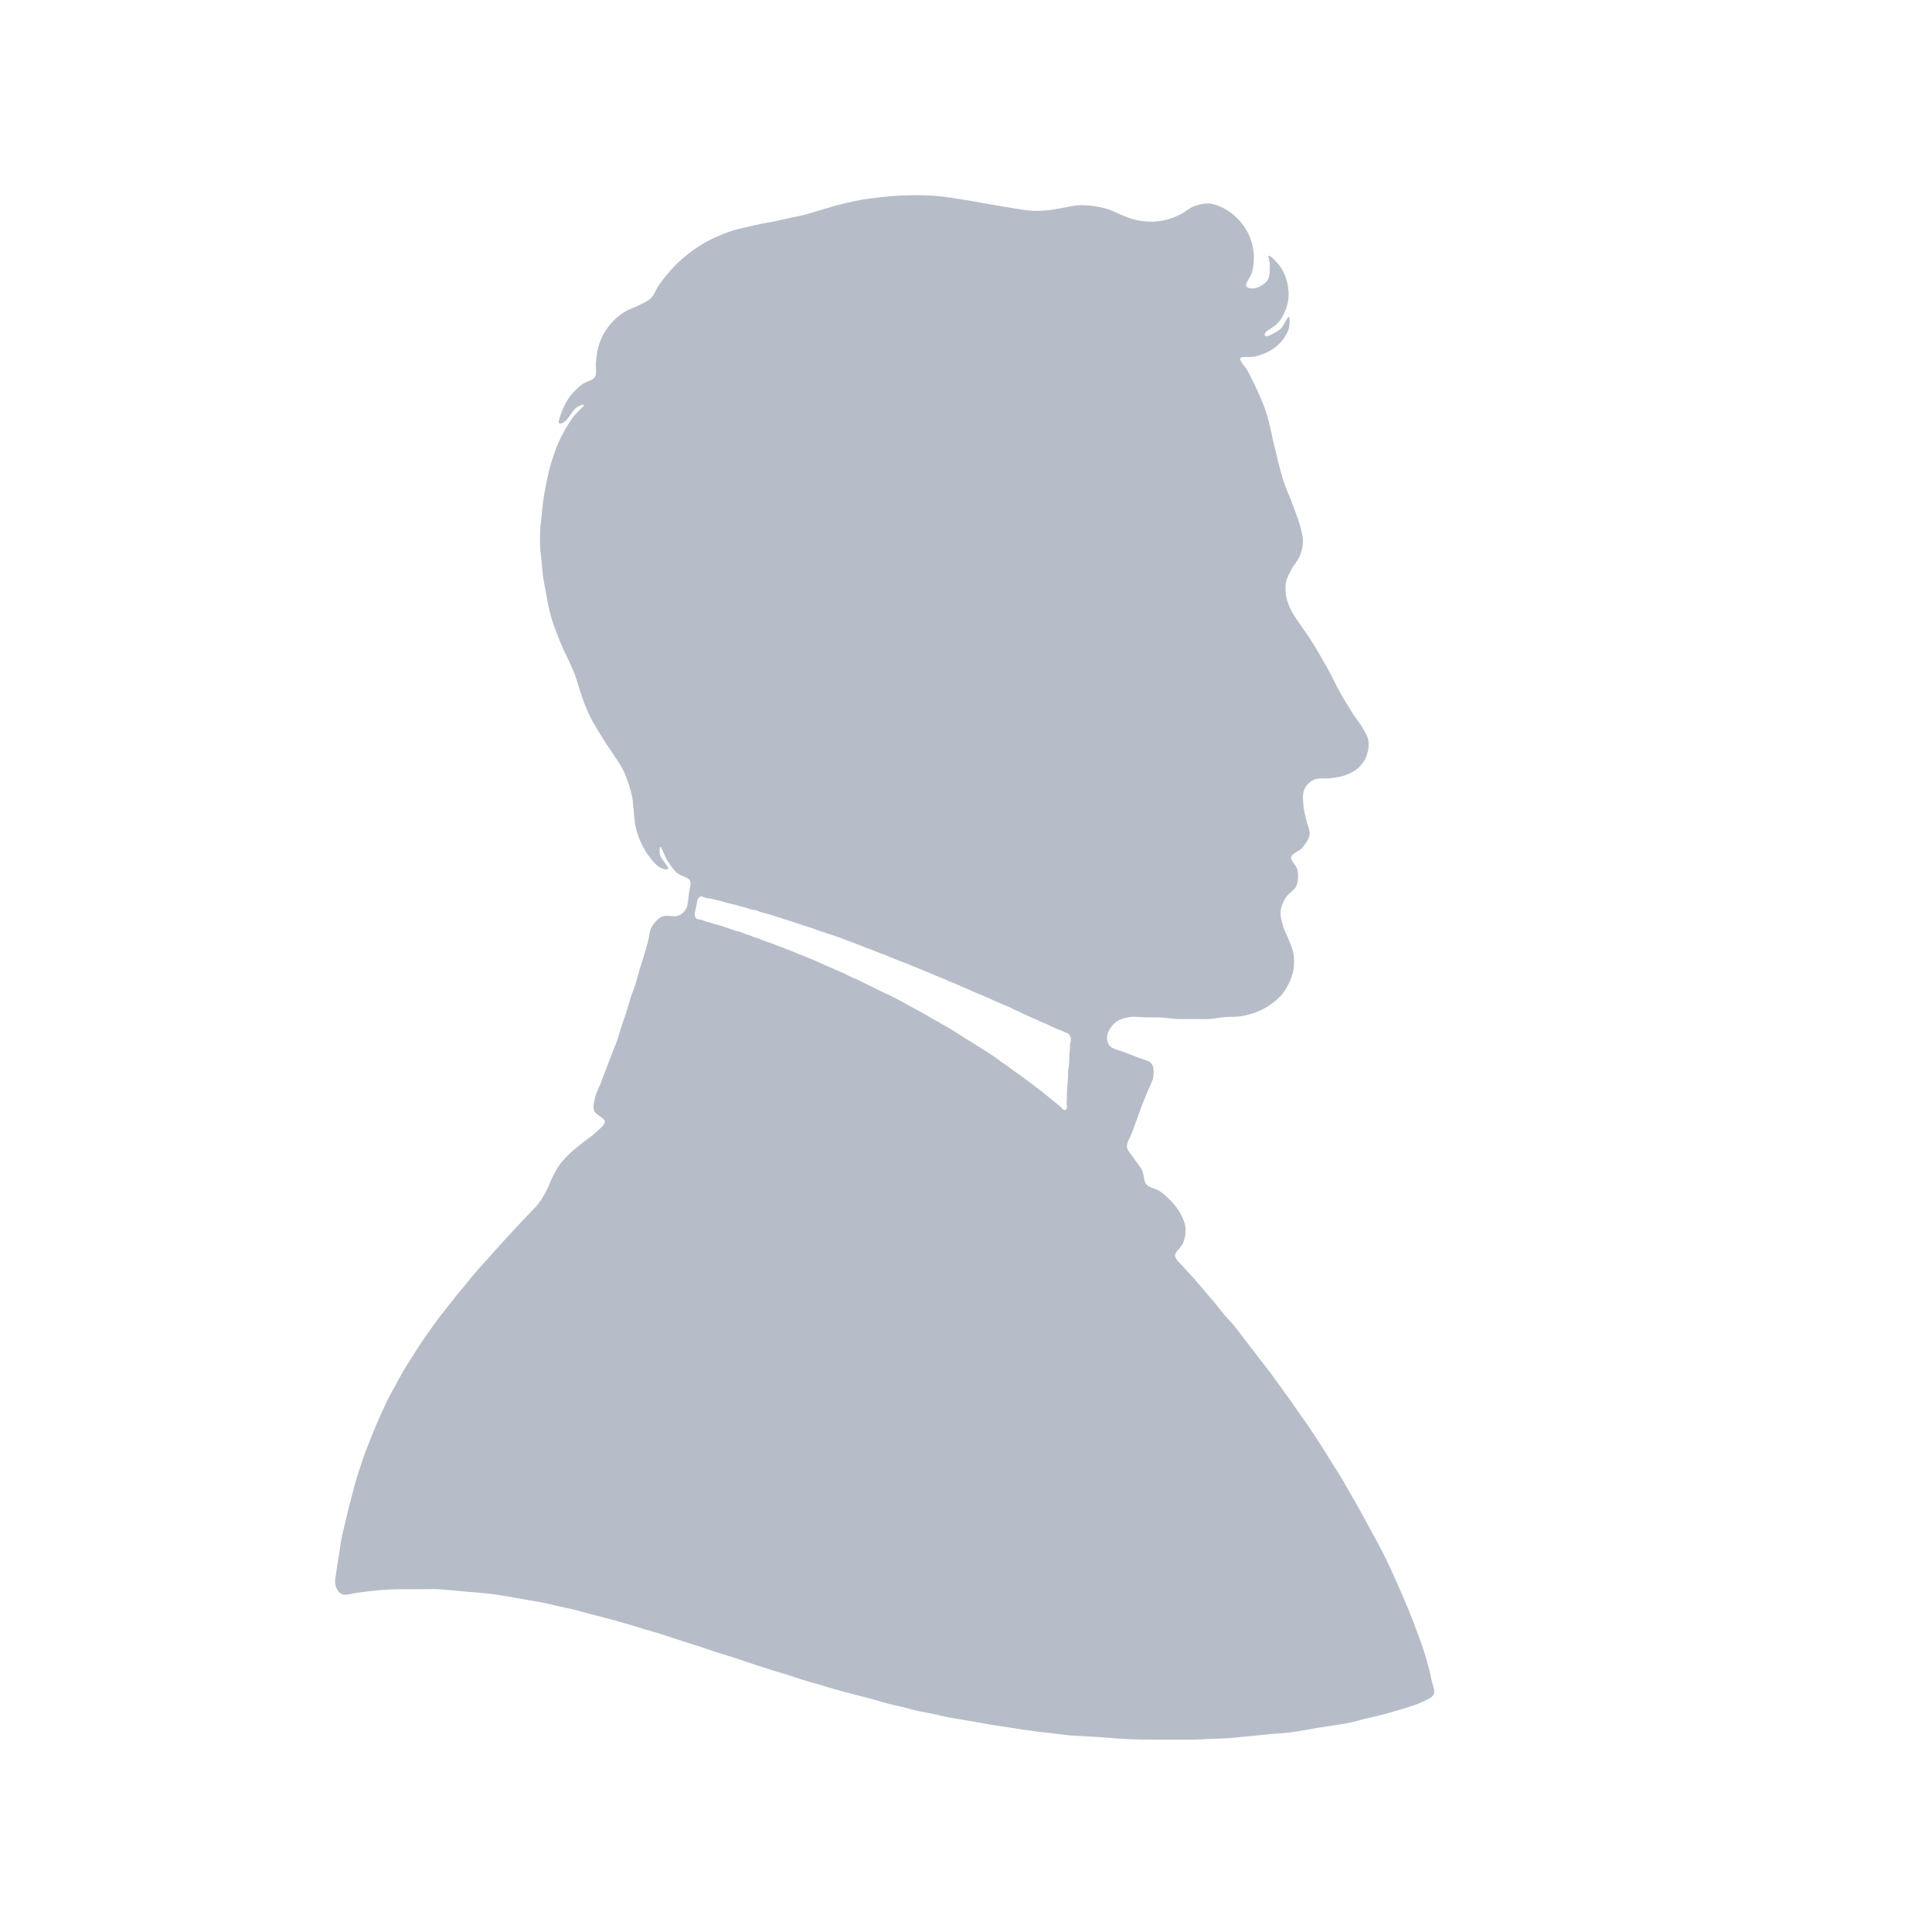
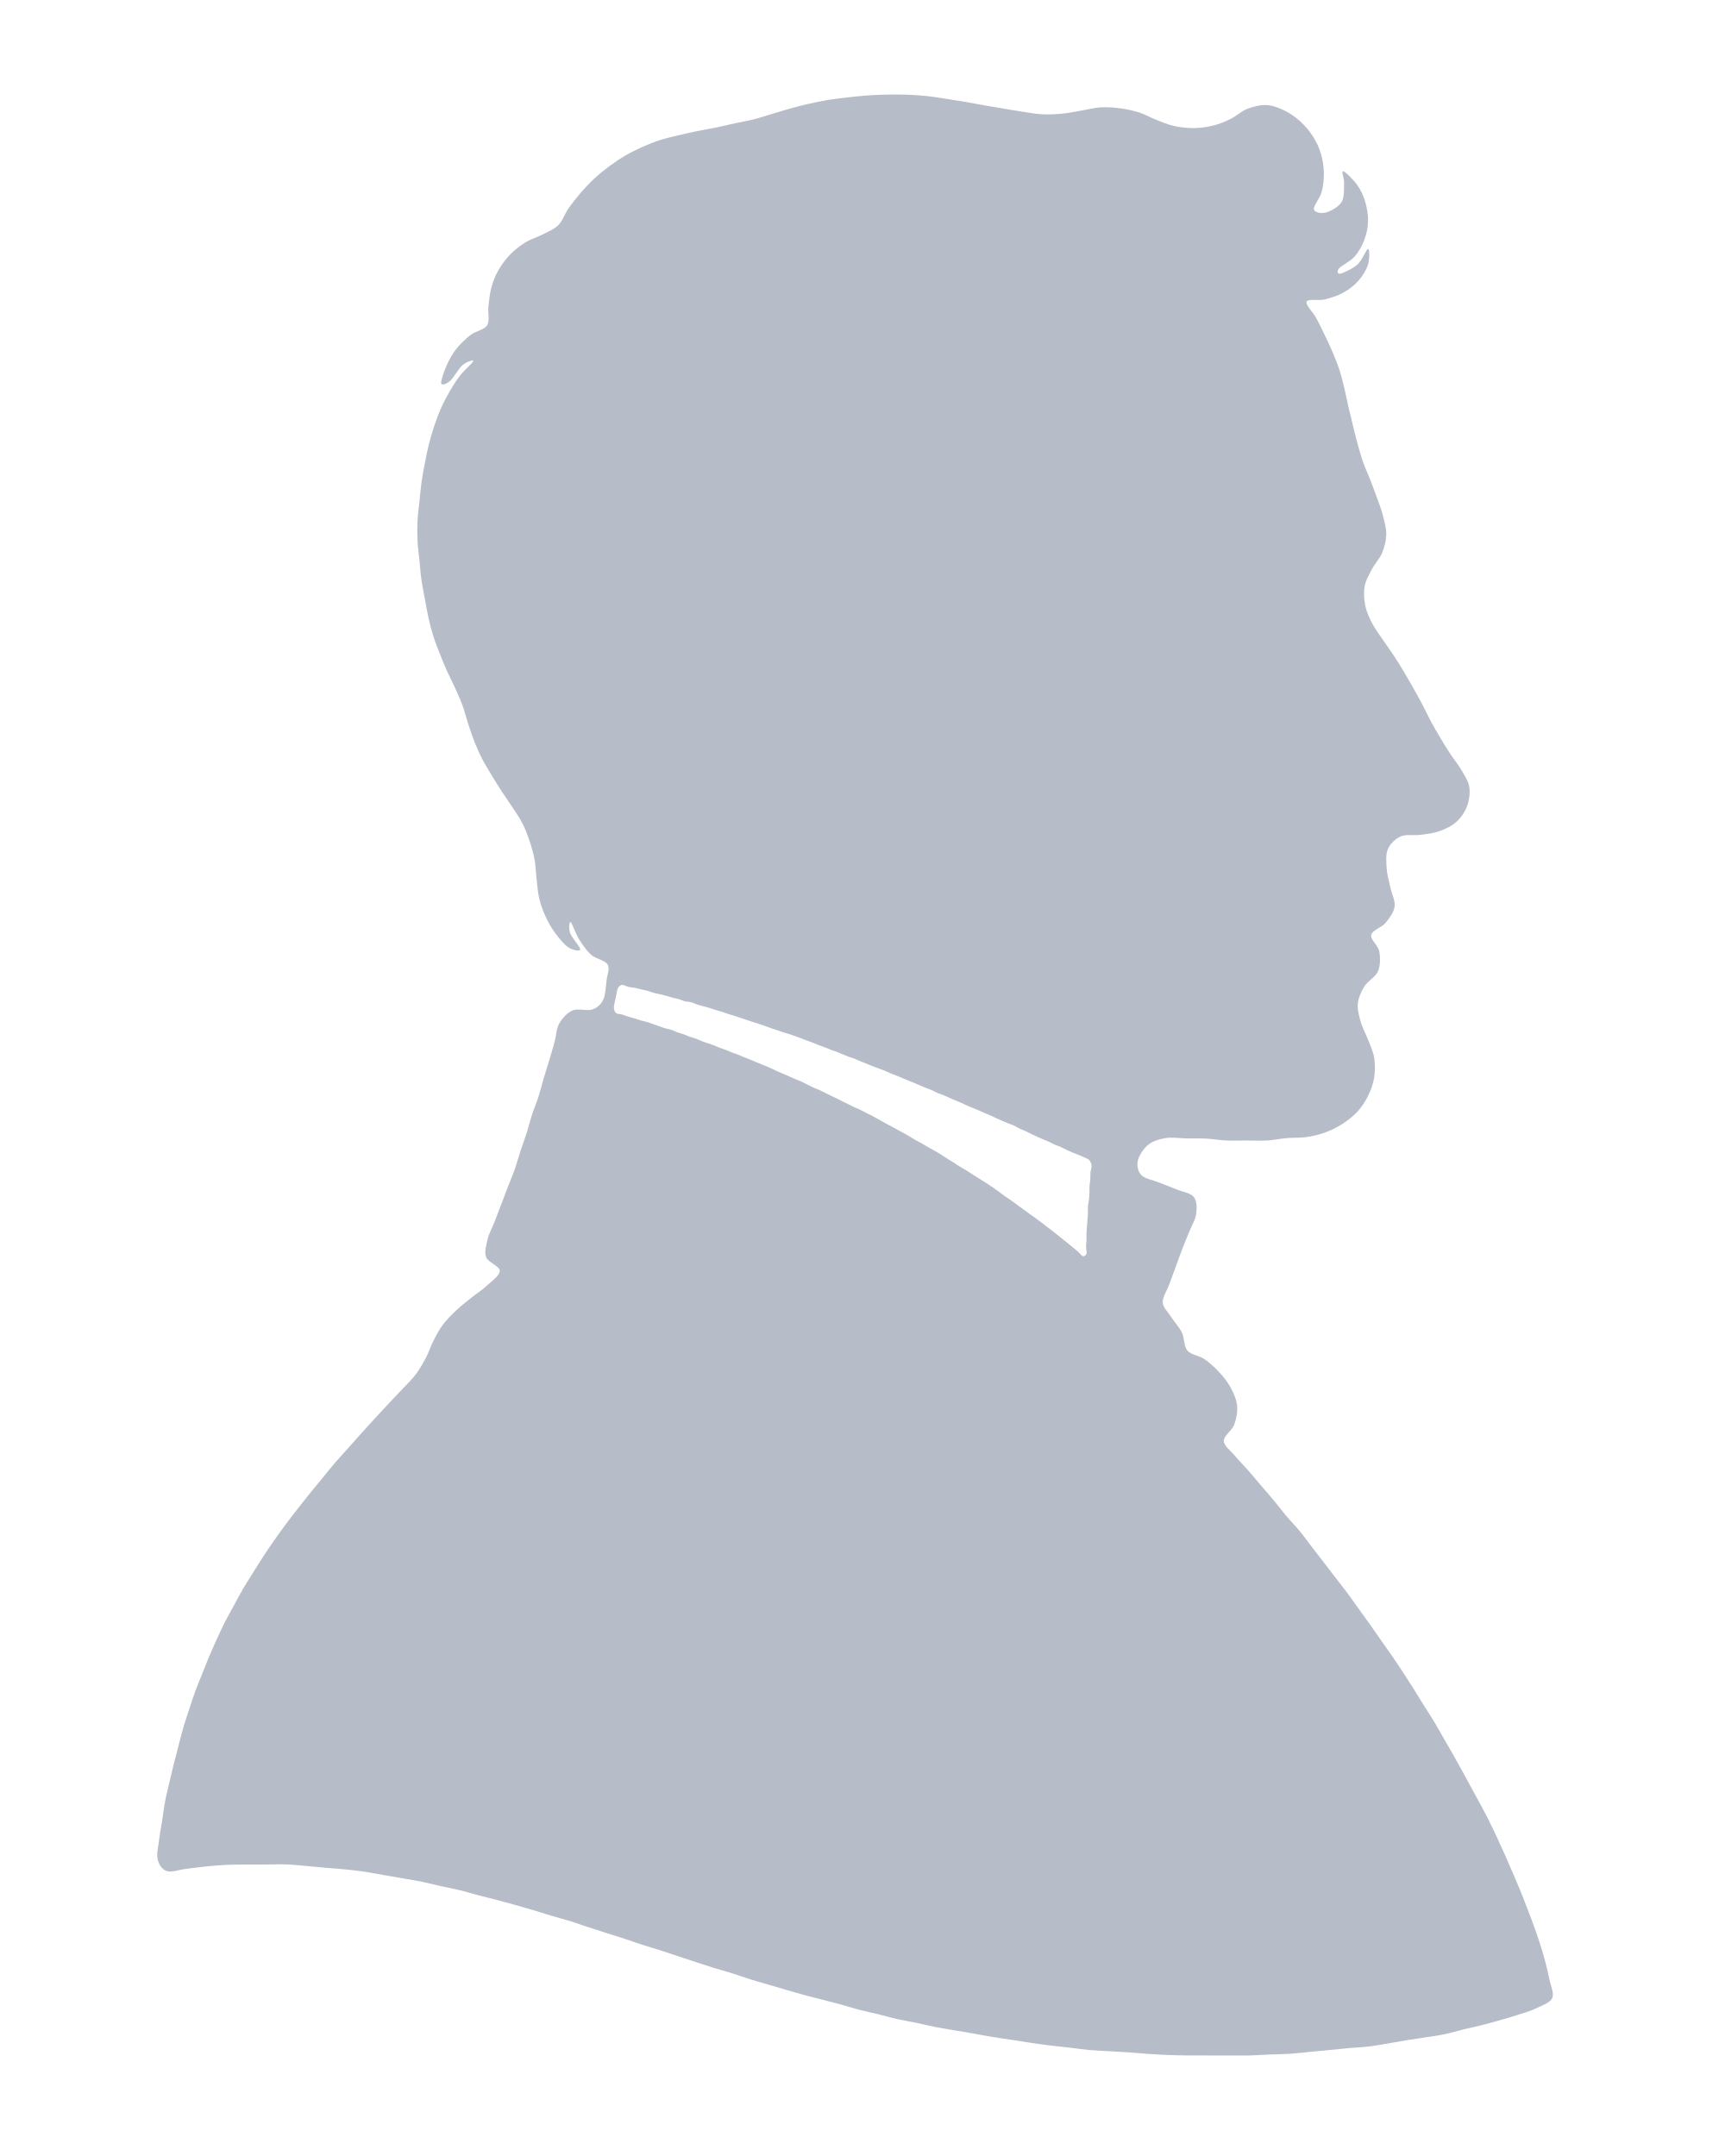
- <svg xmlns="http://www.w3.org/2000/svg" width="256" height="256" viewBox="0 0 256 256">
+ <svg xmlns="http://www.w3.org/2000/svg" width="180" height="225" viewBox="28 16 180 225">
  <g transform="translate(256 0) scale(-1 1)">
    <path d="M 133.277,25.883 C 132.560,25.910 131.895,25.958 131.219,26.031 C 130.543,26.103 129.884,26.218 129.220,26.319 C 128.556,26.421 127.893,26.526 127.233,26.639 C 126.574,26.752 125.931,26.879 125.263,26.996 C 124.594,27.113 123.893,27.229 123.222,27.341 C 122.552,27.453 121.905,27.570 121.239,27.668 C 120.573,27.766 119.911,27.896 119.227,27.928 C 118.544,27.959 117.817,27.923 117.138,27.858 C 116.458,27.793 115.824,27.645 115.152,27.536 C 114.481,27.426 113.788,27.238 113.108,27.200 C 112.428,27.163 111.733,27.221 111.070,27.310 C 110.407,27.400 109.752,27.537 109.128,27.737 C 108.505,27.937 107.938,28.273 107.329,28.509 C 106.720,28.745 106.134,29.009 105.476,29.152 C 104.819,29.295 104.066,29.375 103.382,29.366 C 102.698,29.357 102.014,29.259 101.375,29.096 C 100.736,28.933 100.136,28.678 99.549,28.389 C 98.962,28.100 98.472,27.599 97.855,27.362 C 97.239,27.124 96.496,26.935 95.847,26.964 C 95.199,26.993 94.554,27.253 93.966,27.537 C 93.377,27.822 92.812,28.221 92.317,28.671 C 91.821,29.121 91.351,29.681 90.994,30.239 C 90.636,30.797 90.362,31.384 90.173,32.018 C 89.983,32.651 89.869,33.365 89.856,34.039 C 89.843,34.712 89.923,35.424 90.096,36.058 C 90.268,36.693 90.969,37.494 90.893,37.847 C 90.816,38.200 90.116,38.301 89.635,38.175 C 89.155,38.048 88.325,37.596 88.011,37.088 C 87.696,36.580 87.775,35.664 87.747,35.128 C 87.719,34.592 88.073,33.840 87.844,33.871 C 87.615,33.902 86.757,34.776 86.372,35.311 C 85.986,35.847 85.720,36.444 85.533,37.083 C 85.346,37.722 85.226,38.479 85.247,39.148 C 85.269,39.816 85.425,40.486 85.662,41.095 C 85.899,41.703 86.233,42.310 86.669,42.797 C 87.105,43.283 88.035,43.721 88.277,44.015 C 88.519,44.308 88.446,44.626 88.123,44.557 C 87.801,44.488 86.824,44.027 86.344,43.599 C 85.865,43.171 85.429,41.982 85.247,41.988 C 85.066,41.994 85.084,43.075 85.255,43.632 C 85.426,44.189 85.836,44.841 86.273,45.330 C 86.709,45.819 87.291,46.246 87.875,46.566 C 88.458,46.886 89.145,47.097 89.775,47.249 C 90.404,47.401 91.505,47.156 91.653,47.477 C 91.800,47.798 90.973,48.601 90.661,49.177 C 90.350,49.753 90.070,50.334 89.783,50.932 C 89.496,51.531 89.198,52.156 88.940,52.766 C 88.682,53.377 88.440,53.972 88.237,54.594 C 88.035,55.216 87.879,55.858 87.722,56.500 C 87.566,57.141 87.447,57.798 87.298,58.443 C 87.150,59.088 86.993,59.718 86.832,60.369 C 86.672,61.019 86.511,61.702 86.333,62.345 C 86.155,62.988 85.982,63.612 85.765,64.229 C 85.548,64.845 85.266,65.435 85.029,66.043 C 84.791,66.651 84.560,67.261 84.341,67.877 C 84.122,68.492 83.878,69.087 83.712,69.735 C 83.547,70.383 83.335,71.105 83.347,71.767 C 83.358,72.428 83.534,73.102 83.782,73.705 C 84.030,74.309 84.531,74.808 84.834,75.388 C 85.138,75.969 85.486,76.551 85.603,77.189 C 85.720,77.826 85.665,78.571 85.535,79.213 C 85.405,79.854 85.124,80.455 84.825,81.038 C 84.527,81.620 84.113,82.155 83.743,82.708 C 83.372,83.261 82.968,83.800 82.602,84.355 C 82.236,84.910 81.893,85.463 81.547,86.037 C 81.202,86.611 80.858,87.217 80.530,87.798 C 80.202,88.379 79.885,88.944 79.579,89.523 C 79.273,90.103 79.005,90.698 78.694,91.276 C 78.383,91.853 78.051,92.422 77.713,92.988 C 77.375,93.555 77.037,94.110 76.668,94.674 C 76.298,95.238 75.827,95.792 75.496,96.372 C 75.164,96.951 74.773,97.521 74.678,98.152 C 74.583,98.783 74.698,99.553 74.926,100.158 C 75.154,100.764 75.561,101.354 76.045,101.786 C 76.529,102.218 77.204,102.528 77.829,102.751 C 78.453,102.974 79.124,103.034 79.793,103.124 C 80.462,103.214 81.277,103.041 81.842,103.291 C 82.408,103.542 82.942,104.060 83.184,104.628 C 83.427,105.196 83.344,106.020 83.295,106.701 C 83.247,107.382 83.028,108.064 82.892,108.717 C 82.755,109.370 82.386,110.018 82.476,110.619 C 82.567,111.220 83.026,111.834 83.433,112.324 C 83.839,112.815 84.807,113.067 84.914,113.563 C 85.021,114.058 84.192,114.662 84.075,115.297 C 83.958,115.932 83.957,116.770 84.212,117.373 C 84.468,117.975 85.259,118.352 85.609,118.913 C 85.960,119.474 86.252,120.106 86.315,120.740 C 86.378,121.373 86.171,122.074 85.987,122.714 C 85.804,123.353 85.445,123.955 85.213,124.576 C 84.981,125.197 84.696,125.786 84.596,126.439 C 84.497,127.092 84.508,127.842 84.615,128.494 C 84.723,129.146 84.951,129.767 85.241,130.354 C 85.530,130.940 85.894,131.516 86.352,132.012 C 86.809,132.509 87.419,132.970 87.985,133.334 C 88.550,133.697 89.133,133.971 89.747,134.193 C 90.362,134.415 91.004,134.569 91.670,134.666 C 92.337,134.763 93.063,134.714 93.745,134.774 C 94.426,134.833 95.061,134.981 95.760,135.022 C 96.460,135.064 97.227,135.022 97.944,135.022 C 98.661,135.022 99.370,135.055 100.062,135.022 C 100.755,134.990 101.410,134.865 102.101,134.828 C 102.792,134.792 103.497,134.814 104.210,134.804 C 104.922,134.794 105.710,134.658 106.375,134.770 C 107.040,134.883 107.718,135.086 108.201,135.479 C 108.683,135.871 109.154,136.598 109.270,137.124 C 109.387,137.650 109.262,138.256 108.899,138.634 C 108.536,139.012 107.708,139.143 107.094,139.392 C 106.480,139.640 105.827,139.872 105.216,140.127 C 104.604,140.382 103.765,140.494 103.426,140.922 C 103.087,141.350 103.106,142.096 103.184,142.696 C 103.262,143.295 103.654,143.914 103.895,144.520 C 104.136,145.127 104.392,145.716 104.630,146.335 C 104.868,146.953 105.096,147.608 105.324,148.230 C 105.553,148.852 105.776,149.456 106.001,150.069 C 106.225,150.682 106.697,151.360 106.670,151.911 C 106.643,152.461 106.172,152.846 105.839,153.372 C 105.506,153.898 104.961,154.472 104.671,155.067 C 104.381,155.662 104.487,156.485 104.099,156.944 C 103.711,157.403 102.896,157.448 102.344,157.822 C 101.793,158.195 101.251,158.688 100.791,159.185 C 100.331,159.682 99.898,160.217 99.585,160.804 C 99.271,161.391 98.972,162.059 98.911,162.708 C 98.850,163.357 98.989,164.088 99.221,164.698 C 99.452,165.308 100.309,165.835 100.299,166.369 C 100.289,166.904 99.583,167.392 99.160,167.904 C 98.737,168.416 98.222,168.917 97.760,169.443 C 97.299,169.969 96.841,170.528 96.389,171.058 C 95.938,171.588 95.486,172.096 95.050,172.622 C 94.614,173.148 94.214,173.689 93.772,174.212 C 93.330,174.735 92.837,175.226 92.396,175.761 C 91.955,176.295 91.545,176.874 91.126,177.418 C 90.708,177.961 90.297,178.487 89.885,179.023 C 89.473,179.558 89.066,180.096 88.654,180.631 C 88.242,181.167 87.816,181.697 87.413,182.236 C 87.011,182.776 86.637,183.317 86.239,183.869 C 85.841,184.421 85.418,184.995 85.026,185.550 C 84.634,186.104 84.268,186.648 83.884,187.195 C 83.501,187.743 83.103,188.285 82.725,188.834 C 82.347,189.384 81.979,189.938 81.615,190.493 C 81.251,191.049 80.899,191.598 80.541,192.167 C 80.183,192.736 79.826,193.337 79.469,193.906 C 79.113,194.476 78.744,195.019 78.403,195.584 C 78.061,196.148 77.749,196.726 77.420,197.296 C 77.091,197.866 76.758,198.423 76.429,199.004 C 76.099,199.584 75.763,200.194 75.442,200.778 C 75.121,201.362 74.817,201.932 74.503,202.508 C 74.189,203.084 73.867,203.657 73.557,204.235 C 73.248,204.813 72.939,205.392 72.645,205.976 C 72.351,206.561 72.075,207.142 71.795,207.743 C 71.514,208.344 71.231,208.976 70.961,209.581 C 70.692,210.186 70.435,210.775 70.177,211.375 C 69.918,211.974 69.658,212.572 69.411,213.176 C 69.164,213.780 68.930,214.390 68.695,214.999 C 68.460,215.608 68.227,216.207 68.001,216.830 C 67.775,217.453 67.541,218.106 67.338,218.739 C 67.134,219.371 66.947,219.989 66.779,220.626 C 66.610,221.262 66.451,221.909 66.326,222.557 C 66.202,223.206 65.802,224.013 66.030,224.517 C 66.258,225.021 67.111,225.294 67.696,225.583 C 68.280,225.871 68.917,226.043 69.539,226.248 C 70.160,226.453 70.793,226.630 71.425,226.811 C 72.056,226.992 72.688,227.172 73.327,227.334 C 73.966,227.496 74.609,227.623 75.260,227.782 C 75.911,227.941 76.574,228.149 77.234,228.287 C 77.894,228.426 78.555,228.509 79.218,228.614 C 79.881,228.718 80.549,228.809 81.211,228.917 C 81.873,229.024 82.527,229.150 83.188,229.260 C 83.849,229.369 84.493,229.493 85.177,229.574 C 85.860,229.654 86.598,229.682 87.289,229.744 C 87.980,229.806 88.645,229.880 89.324,229.946 C 90.003,230.012 90.684,230.074 91.363,230.139 C 92.043,230.203 92.703,230.289 93.402,230.334 C 94.100,230.379 94.849,230.380 95.553,230.409 C 96.258,230.438 96.932,230.492 97.631,230.509 C 98.330,230.525 99.044,230.509 99.750,230.509 C 100.456,230.509 101.162,230.509 101.869,230.509 C 102.575,230.509 103.274,230.517 103.987,230.508 C 104.701,230.500 105.444,230.485 106.149,230.457 C 106.855,230.430 107.534,230.390 108.221,230.343 C 108.908,230.297 109.586,230.228 110.273,230.181 C 110.959,230.133 111.652,230.100 112.341,230.059 C 113.031,230.018 113.717,229.998 114.408,229.934 C 115.099,229.871 115.802,229.760 116.486,229.680 C 117.170,229.601 117.841,229.540 118.512,229.456 C 119.184,229.373 119.851,229.278 120.516,229.179 C 121.182,229.081 121.841,228.968 122.505,228.866 C 123.169,228.763 123.829,228.677 124.500,228.566 C 125.171,228.456 125.863,228.317 126.532,228.200 C 127.201,228.084 127.853,227.981 128.513,227.867 C 129.172,227.754 129.835,227.649 130.488,227.520 C 131.140,227.390 131.769,227.230 132.430,227.093 C 133.090,226.956 133.793,226.846 134.449,226.697 C 135.105,226.549 135.722,226.361 136.363,226.203 C 137.004,226.046 137.658,225.918 138.295,225.753 C 138.933,225.587 139.555,225.383 140.189,225.209 C 140.823,225.034 141.452,224.874 142.100,224.706 C 142.747,224.538 143.429,224.376 144.074,224.201 C 144.719,224.027 145.338,223.843 145.968,223.660 C 146.599,223.478 147.228,223.290 147.858,223.105 C 148.487,222.921 149.122,222.747 149.747,222.551 C 150.372,222.356 150.974,222.130 151.609,221.931 C 152.244,221.732 152.918,221.553 153.554,221.357 C 154.190,221.161 154.801,220.957 155.423,220.754 C 156.045,220.551 156.666,220.343 157.287,220.137 C 157.908,219.932 158.517,219.723 159.150,219.520 C 159.783,219.318 160.454,219.128 161.086,218.923 C 161.718,218.718 162.321,218.494 162.943,218.291 C 163.565,218.087 164.194,217.900 164.818,217.701 C 165.441,217.502 166.064,217.300 166.686,217.096 C 167.307,216.892 167.913,216.675 168.549,216.478 C 169.184,216.281 169.861,216.106 170.499,215.916 C 171.137,215.726 171.749,215.524 172.378,215.336 C 173.006,215.149 173.638,214.970 174.271,214.793 C 174.904,214.616 175.539,214.443 176.176,214.275 C 176.813,214.108 177.446,213.958 178.093,213.788 C 178.739,213.618 179.404,213.414 180.055,213.255 C 180.707,213.097 181.354,212.981 182.001,212.836 C 182.647,212.692 183.282,212.520 183.933,212.387 C 184.584,212.253 185.239,212.154 185.907,212.036 C 186.576,211.919 187.275,211.799 187.944,211.683 C 188.613,211.567 189.255,211.439 189.921,211.340 C 190.586,211.242 191.259,211.162 191.937,211.093 C 192.615,211.023 193.305,210.985 193.987,210.925 C 194.668,210.865 195.334,210.792 196.026,210.733 C 196.718,210.674 197.441,210.596 198.141,210.571 C 198.840,210.545 199.522,210.578 200.222,210.579 C 200.922,210.581 201.637,210.573 202.341,210.579 C 203.044,210.586 203.750,210.586 204.443,210.620 C 205.135,210.655 205.805,210.716 206.493,210.785 C 207.182,210.853 207.891,210.950 208.575,211.031 C 209.258,211.111 210.100,211.431 210.596,211.266 C 211.092,211.102 211.419,210.588 211.552,210.041 C 211.685,209.495 211.476,208.671 211.395,207.987 C 211.315,207.304 211.174,206.613 211.069,205.940 C 210.964,205.266 210.890,204.601 210.765,203.946 C 210.641,203.292 210.473,202.655 210.323,202.011 C 210.173,201.367 210.025,200.722 209.866,200.081 C 209.707,199.441 209.540,198.814 209.370,198.168 C 209.200,197.521 209.033,196.841 208.845,196.202 C 208.658,195.563 208.449,194.954 208.244,194.332 C 208.039,193.711 207.840,193.087 207.615,192.474 C 207.390,191.861 207.136,191.260 206.893,190.654 C 206.651,190.048 206.419,189.449 206.160,188.839 C 205.902,188.229 205.618,187.597 205.343,186.994 C 205.067,186.391 204.804,185.805 204.507,185.221 C 204.211,184.638 203.878,184.069 203.563,183.494 C 203.248,182.918 202.955,182.344 202.617,181.767 C 202.279,181.190 201.892,180.601 201.535,180.032 C 201.178,179.463 200.839,178.908 200.475,178.352 C 200.111,177.796 199.734,177.246 199.351,176.698 C 198.968,176.151 198.578,175.606 198.177,175.066 C 197.775,174.526 197.364,174.001 196.942,173.459 C 196.519,172.917 196.075,172.352 195.641,171.814 C 195.207,171.277 194.768,170.758 194.338,170.235 C 193.907,169.712 193.502,169.194 193.059,168.676 C 192.616,168.159 192.134,167.642 191.677,167.130 C 191.221,166.618 190.781,166.119 190.318,165.604 C 189.854,165.089 189.371,164.555 188.897,164.040 C 188.423,163.524 187.952,163.018 187.476,162.509 C 187.000,162.000 186.510,161.492 186.039,160.986 C 185.568,160.480 185.060,160.014 184.649,159.472 C 184.239,158.931 183.887,158.322 183.575,157.734 C 183.264,157.146 183.081,156.526 182.782,155.944 C 182.483,155.361 182.184,154.775 181.782,154.239 C 181.380,153.703 180.869,153.198 180.371,152.727 C 179.873,152.256 179.333,151.848 178.796,151.415 C 178.258,150.982 177.636,150.594 177.146,150.128 C 176.655,149.661 175.833,149.102 175.854,148.615 C 175.874,148.128 177.058,147.752 177.269,147.206 C 177.480,146.660 177.266,145.953 177.121,145.338 C 176.976,144.723 176.640,144.135 176.400,143.518 C 176.160,142.900 175.914,142.253 175.678,141.634 C 175.442,141.014 175.220,140.411 174.985,139.802 C 174.750,139.193 174.485,138.596 174.269,137.980 C 174.052,137.363 173.892,136.734 173.685,136.103 C 173.479,135.471 173.230,134.825 173.029,134.192 C 172.827,133.558 172.680,132.923 172.477,132.301 C 172.275,131.679 172.013,131.081 171.813,130.457 C 171.613,129.834 171.464,129.189 171.278,128.560 C 171.092,127.931 170.887,127.320 170.696,126.682 C 170.505,126.044 170.307,125.377 170.132,124.733 C 169.957,124.088 169.960,123.363 169.646,122.815 C 169.332,122.268 168.823,121.692 168.250,121.448 C 167.677,121.204 166.738,121.535 166.207,121.352 C 165.676,121.169 165.316,120.855 165.066,120.349 C 164.816,119.843 164.784,118.931 164.707,118.314 C 164.631,117.697 164.339,117.091 164.606,116.646 C 164.873,116.202 165.818,116.081 166.311,115.647 C 166.803,115.214 167.203,114.615 167.561,114.046 C 167.919,113.477 168.300,112.343 168.457,112.234 C 168.614,112.125 168.669,112.918 168.502,113.392 C 168.336,113.866 167.426,114.832 167.457,115.078 C 167.489,115.324 168.253,115.156 168.691,114.868 C 169.129,114.581 169.684,113.899 170.086,113.352 C 170.487,112.806 170.823,112.192 171.099,111.589 C 171.375,110.986 171.589,110.372 171.740,109.735 C 171.891,109.098 171.926,108.432 172.006,107.766 C 172.085,107.100 172.097,106.394 172.216,105.737 C 172.336,105.081 172.511,104.458 172.720,103.827 C 172.930,103.197 173.174,102.549 173.473,101.956 C 173.772,101.363 174.154,100.825 174.513,100.268 C 174.873,99.711 175.271,99.169 175.633,98.613 C 175.994,98.056 176.338,97.503 176.683,96.929 C 177.028,96.355 177.400,95.760 177.704,95.169 C 178.007,94.577 178.263,93.988 178.504,93.381 C 178.745,92.775 178.947,92.152 179.151,91.530 C 179.355,90.909 179.506,90.265 179.729,89.651 C 179.952,89.037 180.219,88.452 180.490,87.847 C 180.762,87.243 181.088,86.629 181.358,86.024 C 181.628,85.419 181.873,84.824 182.111,84.217 C 182.349,83.609 182.590,83.002 182.787,82.378 C 182.983,81.753 183.146,81.114 183.292,80.468 C 183.439,79.822 183.542,79.170 183.665,78.504 C 183.788,77.838 183.936,77.143 184.031,76.472 C 184.125,75.801 184.164,75.150 184.231,74.479 C 184.298,73.807 184.398,73.135 184.432,72.443 C 184.465,71.751 184.466,71.020 184.432,70.324 C 184.397,69.628 184.295,68.949 184.224,68.269 C 184.153,67.588 184.099,66.901 184.005,66.241 C 183.912,65.581 183.788,64.954 183.661,64.307 C 183.535,63.660 183.410,62.999 183.248,62.360 C 183.087,61.720 182.904,61.100 182.692,60.471 C 182.480,59.842 182.245,59.190 181.975,58.585 C 181.706,57.980 181.407,57.408 181.075,56.839 C 180.742,56.270 180.392,55.700 179.981,55.173 C 179.570,54.647 178.651,53.860 178.611,53.681 C 178.570,53.503 179.334,53.759 179.738,54.104 C 180.142,54.448 180.666,55.434 181.037,55.749 C 181.407,56.064 181.903,56.266 181.961,55.993 C 182.018,55.721 181.644,54.712 181.382,54.114 C 181.119,53.517 180.802,52.937 180.385,52.408 C 179.968,51.880 179.415,51.355 178.880,50.945 C 178.345,50.535 177.482,50.439 177.175,49.948 C 176.867,49.458 177.110,48.658 177.035,48.002 C 176.961,47.345 176.901,46.645 176.727,46.010 C 176.553,45.376 176.323,44.776 175.992,44.196 C 175.661,43.616 175.215,43.018 174.740,42.532 C 174.265,42.045 173.705,41.621 173.141,41.276 C 172.578,40.931 171.928,40.760 171.360,40.461 C 170.791,40.162 170.173,39.929 169.730,39.484 C 169.287,39.039 169.087,38.348 168.702,37.791 C 168.317,37.233 167.873,36.664 167.420,36.139 C 166.967,35.613 166.487,35.104 165.985,34.637 C 165.482,34.170 164.945,33.736 164.405,33.336 C 163.865,32.935 163.321,32.568 162.743,32.233 C 162.165,31.897 161.543,31.591 160.938,31.321 C 160.332,31.051 159.735,30.814 159.112,30.613 C 158.489,30.413 157.841,30.272 157.198,30.117 C 156.556,29.962 155.910,29.818 155.259,29.683 C 154.609,29.549 153.955,29.448 153.294,29.311 C 152.634,29.175 151.955,29.006 151.297,28.863 C 150.639,28.720 149.988,28.614 149.348,28.453 C 148.709,28.291 148.089,28.082 147.460,27.896 C 146.831,27.709 146.208,27.509 145.574,27.333 C 144.940,27.158 144.312,26.995 143.657,26.845 C 143.002,26.696 142.314,26.548 141.644,26.436 C 140.973,26.324 140.307,26.252 139.633,26.174 C 138.959,26.096 138.286,26.017 137.600,25.967 C 136.915,25.917 136.241,25.887 135.520,25.873 C 134.800,25.859 133.994,25.857 133.277,25.883 Z M 163.114,118.787 C 163.300,118.812 163.437,118.969 163.532,119.139 C 163.627,119.309 163.634,119.585 163.683,119.808 C 163.733,120.032 163.786,120.254 163.829,120.480 C 163.871,120.706 163.956,120.961 163.939,121.166 C 163.922,121.372 163.873,121.597 163.727,121.716 C 163.581,121.834 163.279,121.812 163.062,121.877 C 162.845,121.942 162.640,122.037 162.424,122.105 C 162.208,122.173 161.984,122.220 161.767,122.285 C 161.550,122.349 161.332,122.433 161.121,122.494 C 160.911,122.554 160.712,122.585 160.502,122.648 C 160.292,122.710 160.075,122.795 159.862,122.869 C 159.649,122.943 159.435,123.017 159.222,123.092 C 159.009,123.166 158.800,123.252 158.583,123.316 C 158.366,123.381 158.126,123.411 157.918,123.479 C 157.711,123.547 157.542,123.650 157.337,123.725 C 157.133,123.800 156.902,123.853 156.690,123.928 C 156.477,124.004 156.274,124.103 156.061,124.178 C 155.848,124.254 155.625,124.305 155.414,124.382 C 155.202,124.460 154.993,124.564 154.790,124.643 C 154.586,124.722 154.400,124.783 154.194,124.855 C 153.988,124.926 153.763,124.992 153.552,125.072 C 153.341,125.152 153.139,125.253 152.929,125.334 C 152.718,125.415 152.499,125.476 152.289,125.556 C 152.078,125.637 151.869,125.740 151.666,125.819 C 151.463,125.898 151.273,125.952 151.070,126.031 C 150.867,126.110 150.656,126.208 150.447,126.292 C 150.238,126.377 150.025,126.454 149.816,126.538 C 149.607,126.623 149.401,126.713 149.193,126.800 C 148.985,126.887 148.770,126.976 148.568,127.058 C 148.366,127.140 148.182,127.206 147.981,127.292 C 147.781,127.377 147.571,127.478 147.366,127.572 C 147.161,127.667 146.959,127.768 146.753,127.859 C 146.546,127.951 146.336,128.032 146.129,128.121 C 145.922,128.211 145.710,128.307 145.510,128.395 C 145.311,128.483 145.133,128.563 144.932,128.648 C 144.732,128.733 144.513,128.813 144.307,128.907 C 144.102,129.001 143.904,129.111 143.702,129.211 C 143.499,129.312 143.292,129.420 143.093,129.510 C 142.894,129.599 142.707,129.657 142.508,129.746 C 142.309,129.836 142.103,129.947 141.901,130.047 C 141.698,130.147 141.496,130.248 141.293,130.347 C 141.090,130.446 140.885,130.541 140.682,130.640 C 140.479,130.739 140.271,130.844 140.075,130.941 C 139.880,131.038 139.704,131.126 139.509,131.223 C 139.313,131.321 139.107,131.432 138.903,131.527 C 138.698,131.621 138.484,131.693 138.280,131.790 C 138.076,131.887 137.881,132.006 137.680,132.109 C 137.479,132.212 137.267,132.310 137.072,132.410 C 136.878,132.510 136.705,132.602 136.513,132.708 C 136.321,132.814 136.118,132.933 135.920,133.044 C 135.722,133.155 135.524,133.267 135.325,133.375 C 135.126,133.482 134.923,133.582 134.723,133.690 C 134.524,133.797 134.321,133.915 134.128,134.020 C 133.936,134.126 133.761,134.214 133.570,134.322 C 133.379,134.429 133.176,134.549 132.981,134.665 C 132.785,134.782 132.593,134.907 132.395,135.019 C 132.197,135.130 131.992,135.224 131.794,135.335 C 131.596,135.447 131.398,135.578 131.208,135.687 C 131.018,135.797 130.843,135.886 130.652,135.994 C 130.461,136.102 130.256,136.216 130.061,136.334 C 129.866,136.452 129.675,136.580 129.482,136.704 C 129.289,136.827 129.096,136.951 128.903,137.073 C 128.709,137.195 128.507,137.315 128.320,137.434 C 128.134,137.553 127.971,137.670 127.783,137.785 C 127.595,137.901 127.387,138.008 127.192,138.127 C 126.997,138.245 126.806,138.373 126.613,138.496 C 126.420,138.620 126.228,138.743 126.034,138.866 C 125.841,138.988 125.641,139.113 125.454,139.232 C 125.267,139.350 125.100,139.456 124.914,139.577 C 124.728,139.698 124.529,139.826 124.339,139.958 C 124.150,140.089 123.963,140.228 123.776,140.364 C 123.589,140.501 123.398,140.649 123.215,140.778 C 123.033,140.908 122.866,141.014 122.683,141.142 C 122.500,141.270 122.306,141.411 122.119,141.547 C 121.931,141.683 121.744,141.820 121.556,141.956 C 121.369,142.093 121.181,142.229 120.994,142.365 C 120.806,142.502 120.613,142.643 120.431,142.774 C 120.249,142.904 120.085,143.018 119.904,143.150 C 119.723,143.282 119.529,143.424 119.344,143.565 C 119.159,143.707 118.978,143.859 118.792,144.002 C 118.607,144.144 118.418,144.276 118.233,144.418 C 118.048,144.561 117.860,144.716 117.683,144.857 C 117.506,144.999 117.346,145.125 117.170,145.267 C 116.993,145.410 116.805,145.565 116.622,145.713 C 116.440,145.861 116.257,146.009 116.074,146.157 C 115.892,146.306 115.707,146.448 115.527,146.604 C 115.348,146.761 115.149,147.057 114.999,147.096 C 114.849,147.134 114.683,146.997 114.628,146.835 C 114.574,146.673 114.674,146.364 114.674,146.127 C 114.674,145.890 114.635,145.655 114.628,145.414 C 114.620,145.173 114.636,144.923 114.628,144.682 C 114.620,144.441 114.596,144.199 114.579,143.970 C 114.563,143.741 114.544,143.537 114.526,143.309 C 114.508,143.080 114.482,142.839 114.474,142.599 C 114.465,142.358 114.491,142.103 114.474,141.867 C 114.456,141.630 114.392,141.412 114.367,141.179 C 114.341,140.946 114.328,140.699 114.319,140.467 C 114.311,140.234 114.328,140.016 114.313,139.786 C 114.298,139.556 114.246,139.326 114.229,139.089 C 114.213,138.852 114.236,138.598 114.214,138.363 C 114.192,138.128 114.078,137.894 114.097,137.680 C 114.116,137.466 114.198,137.231 114.329,137.080 C 114.461,136.929 114.690,136.870 114.886,136.774 C 115.082,136.677 115.297,136.589 115.505,136.503 C 115.714,136.416 115.928,136.345 116.136,136.257 C 116.343,136.170 116.548,136.074 116.752,135.978 C 116.956,135.881 117.160,135.764 117.359,135.677 C 117.559,135.589 117.750,135.540 117.950,135.453 C 118.149,135.365 118.352,135.245 118.557,135.151 C 118.762,135.058 118.973,134.979 119.180,134.890 C 119.387,134.800 119.600,134.704 119.798,134.614 C 119.997,134.524 120.176,134.445 120.372,134.351 C 120.569,134.256 120.773,134.140 120.978,134.045 C 121.183,133.951 121.398,133.882 121.602,133.785 C 121.805,133.687 121.994,133.554 122.199,133.460 C 122.404,133.366 122.630,133.303 122.833,133.222 C 123.035,133.141 123.212,133.059 123.412,132.972 C 123.612,132.886 123.827,132.795 124.032,132.701 C 124.237,132.608 124.437,132.501 124.643,132.409 C 124.849,132.317 125.060,132.239 125.268,132.150 C 125.475,132.061 125.686,131.961 125.886,131.876 C 126.086,131.790 126.268,131.719 126.469,131.635 C 126.671,131.552 126.887,131.464 127.093,131.373 C 127.299,131.282 127.501,131.179 127.707,131.089 C 127.913,130.998 128.124,130.917 128.331,130.829 C 128.539,130.740 128.752,130.646 128.951,130.558 C 129.151,130.470 129.326,130.383 129.528,130.301 C 129.730,130.219 129.955,130.155 130.163,130.066 C 130.370,129.977 130.563,129.856 130.770,129.766 C 130.977,129.676 131.193,129.608 131.402,129.525 C 131.612,129.442 131.827,129.352 132.027,129.267 C 132.228,129.182 132.405,129.098 132.605,129.013 C 132.806,128.928 133.023,128.844 133.232,128.759 C 133.441,128.673 133.649,128.587 133.857,128.500 C 134.065,128.414 134.273,128.326 134.482,128.242 C 134.691,128.158 134.912,128.083 135.113,127.999 C 135.314,127.914 135.485,127.817 135.687,127.735 C 135.888,127.652 136.111,127.581 136.323,127.502 C 136.534,127.424 136.746,127.347 136.956,127.264 C 137.166,127.181 137.372,127.090 137.581,127.006 C 137.790,126.921 138.009,126.840 138.210,126.757 C 138.411,126.673 138.584,126.581 138.788,126.502 C 138.991,126.424 139.219,126.365 139.430,126.287 C 139.642,126.209 139.849,126.119 140.057,126.033 C 140.265,125.947 140.476,125.847 140.680,125.770 C 140.884,125.692 141.075,125.645 141.279,125.568 C 141.483,125.491 141.693,125.388 141.904,125.308 C 142.114,125.227 142.332,125.163 142.542,125.082 C 142.753,125.001 142.957,124.905 143.167,124.823 C 143.377,124.741 143.598,124.666 143.802,124.590 C 144.007,124.514 144.188,124.441 144.392,124.365 C 144.597,124.289 144.816,124.210 145.029,124.134 C 145.241,124.058 145.452,123.979 145.667,123.909 C 145.883,123.839 146.104,123.786 146.320,123.716 C 146.535,123.647 146.752,123.562 146.959,123.493 C 147.166,123.423 147.355,123.370 147.561,123.298 C 147.767,123.226 147.982,123.136 148.195,123.060 C 148.407,122.984 148.622,122.913 148.837,122.843 C 149.052,122.773 149.270,122.712 149.486,122.642 C 149.701,122.573 149.921,122.495 150.128,122.426 C 150.335,122.357 150.523,122.299 150.730,122.229 C 150.937,122.160 151.154,122.076 151.370,122.008 C 151.586,121.939 151.808,121.887 152.023,121.818 C 152.239,121.749 152.447,121.662 152.662,121.593 C 152.878,121.525 153.108,121.471 153.317,121.406 C 153.526,121.341 153.706,121.266 153.915,121.202 C 154.124,121.137 154.353,121.080 154.572,121.020 C 154.791,120.960 155.015,120.912 155.230,120.843 C 155.446,120.773 155.644,120.662 155.863,120.603 C 156.083,120.544 156.335,120.544 156.548,120.490 C 156.761,120.435 156.932,120.338 157.143,120.276 C 157.353,120.215 157.591,120.179 157.810,120.121 C 158.030,120.062 158.242,119.985 158.461,119.925 C 158.681,119.865 158.903,119.814 159.126,119.761 C 159.348,119.709 159.583,119.668 159.795,119.610 C 160.006,119.551 160.184,119.471 160.396,119.412 C 160.607,119.353 160.842,119.310 161.064,119.257 C 161.286,119.204 161.503,119.139 161.728,119.094 C 161.954,119.050 162.187,119.042 162.417,118.991 C 162.648,118.940 162.928,118.762 163.114,118.787 Z" fill="#b7bdc8" fill-rule="evenodd" />
  </g>
</svg>
